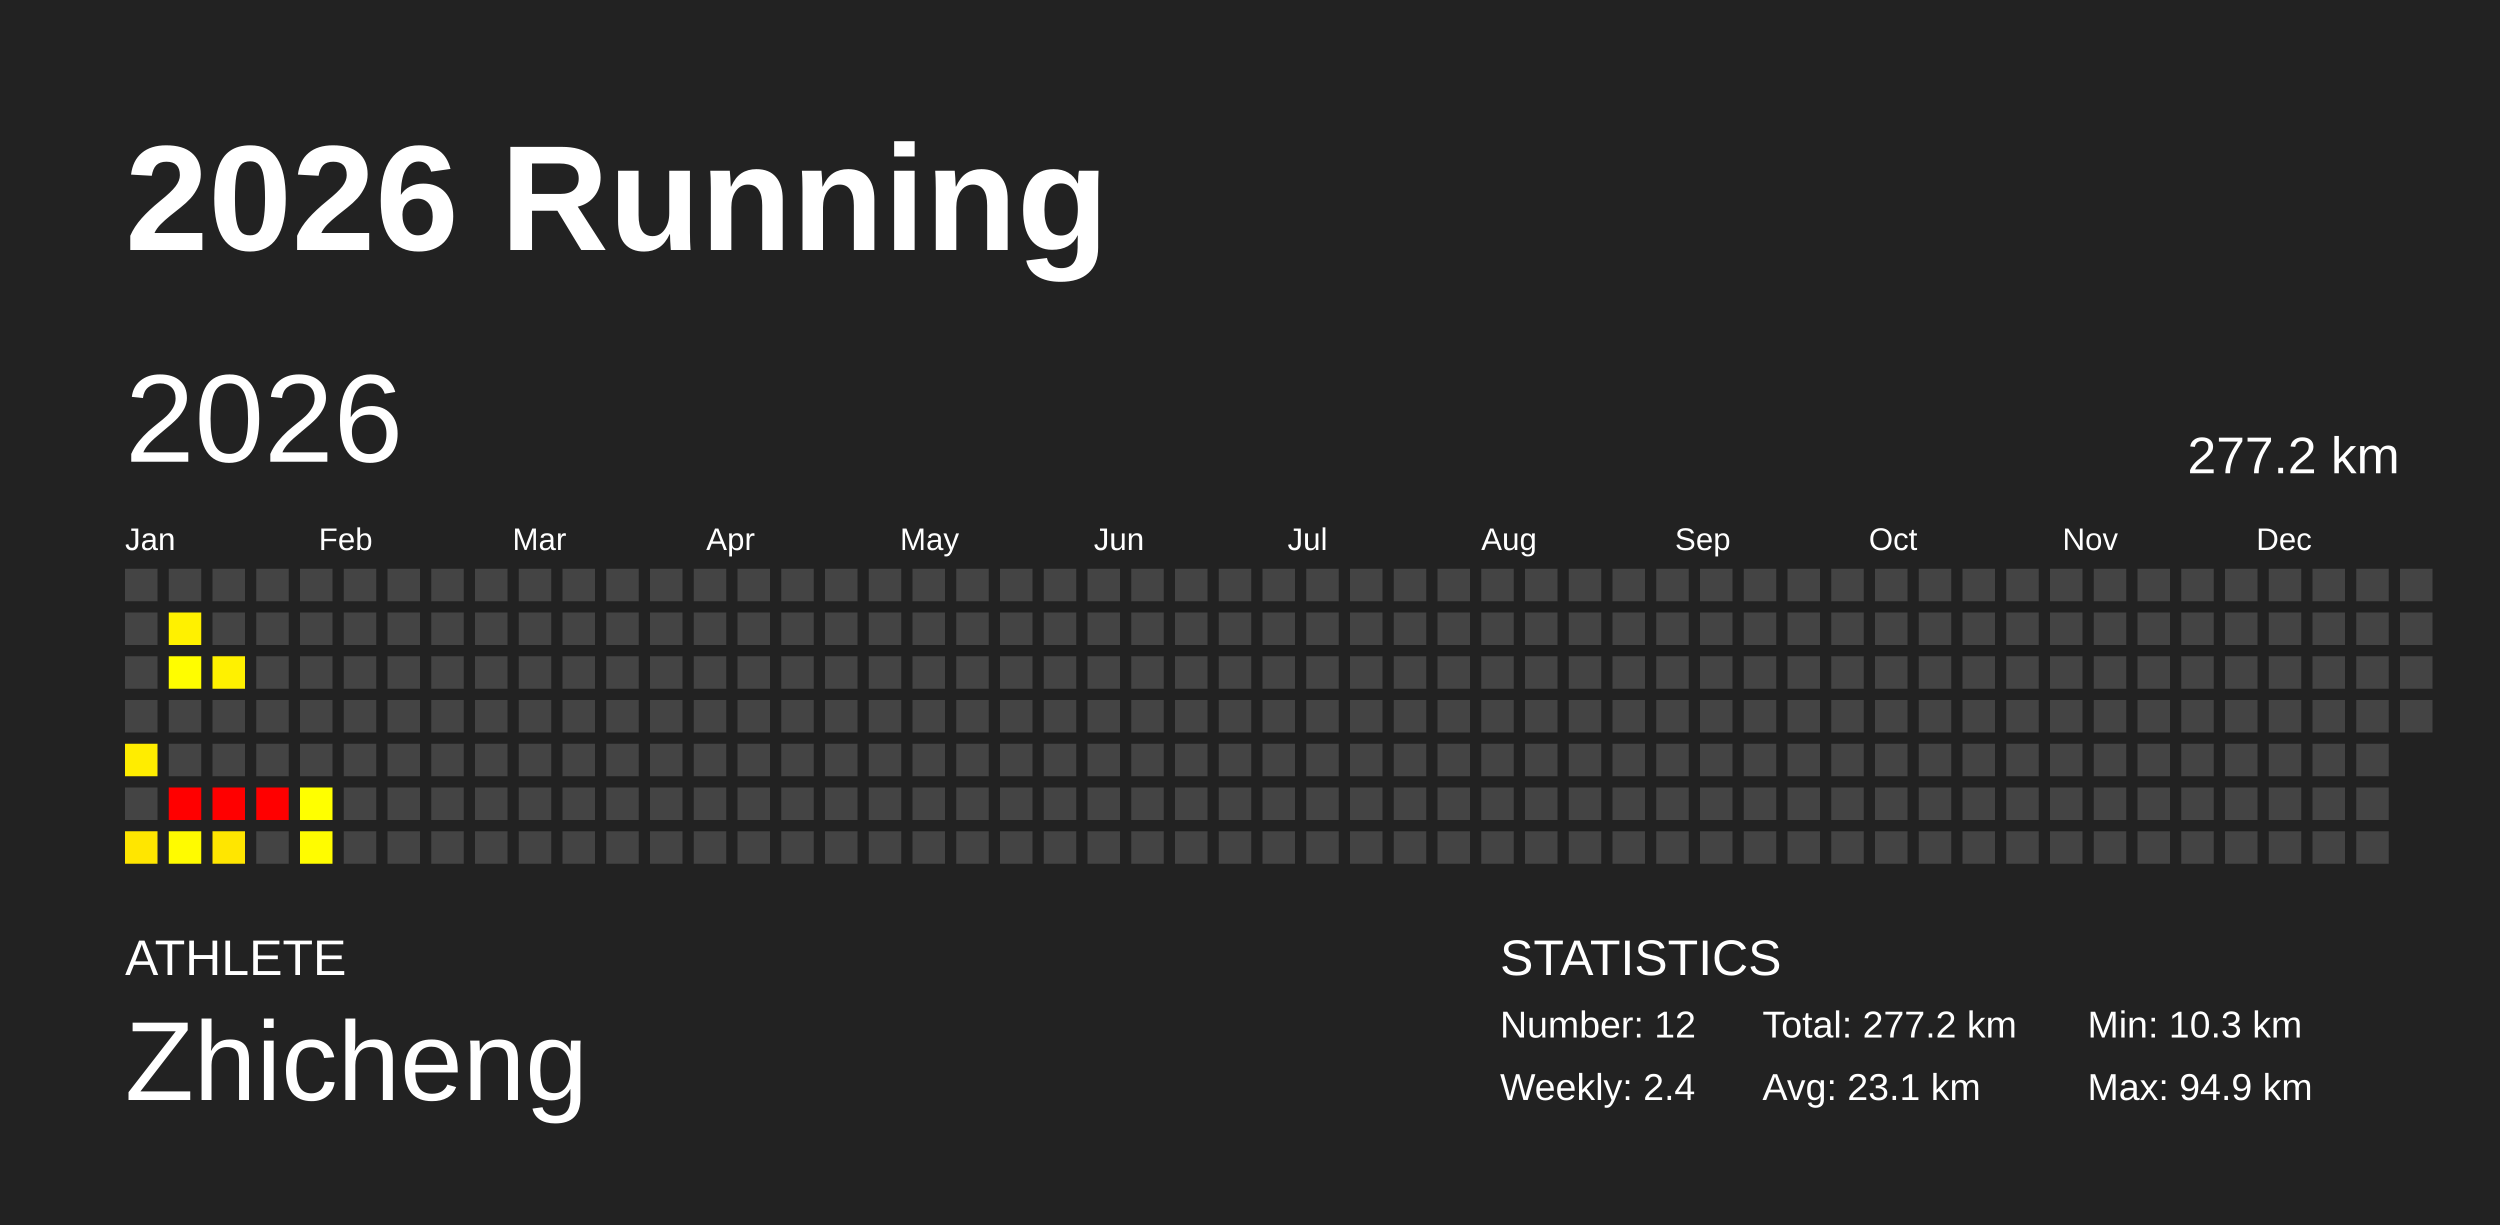
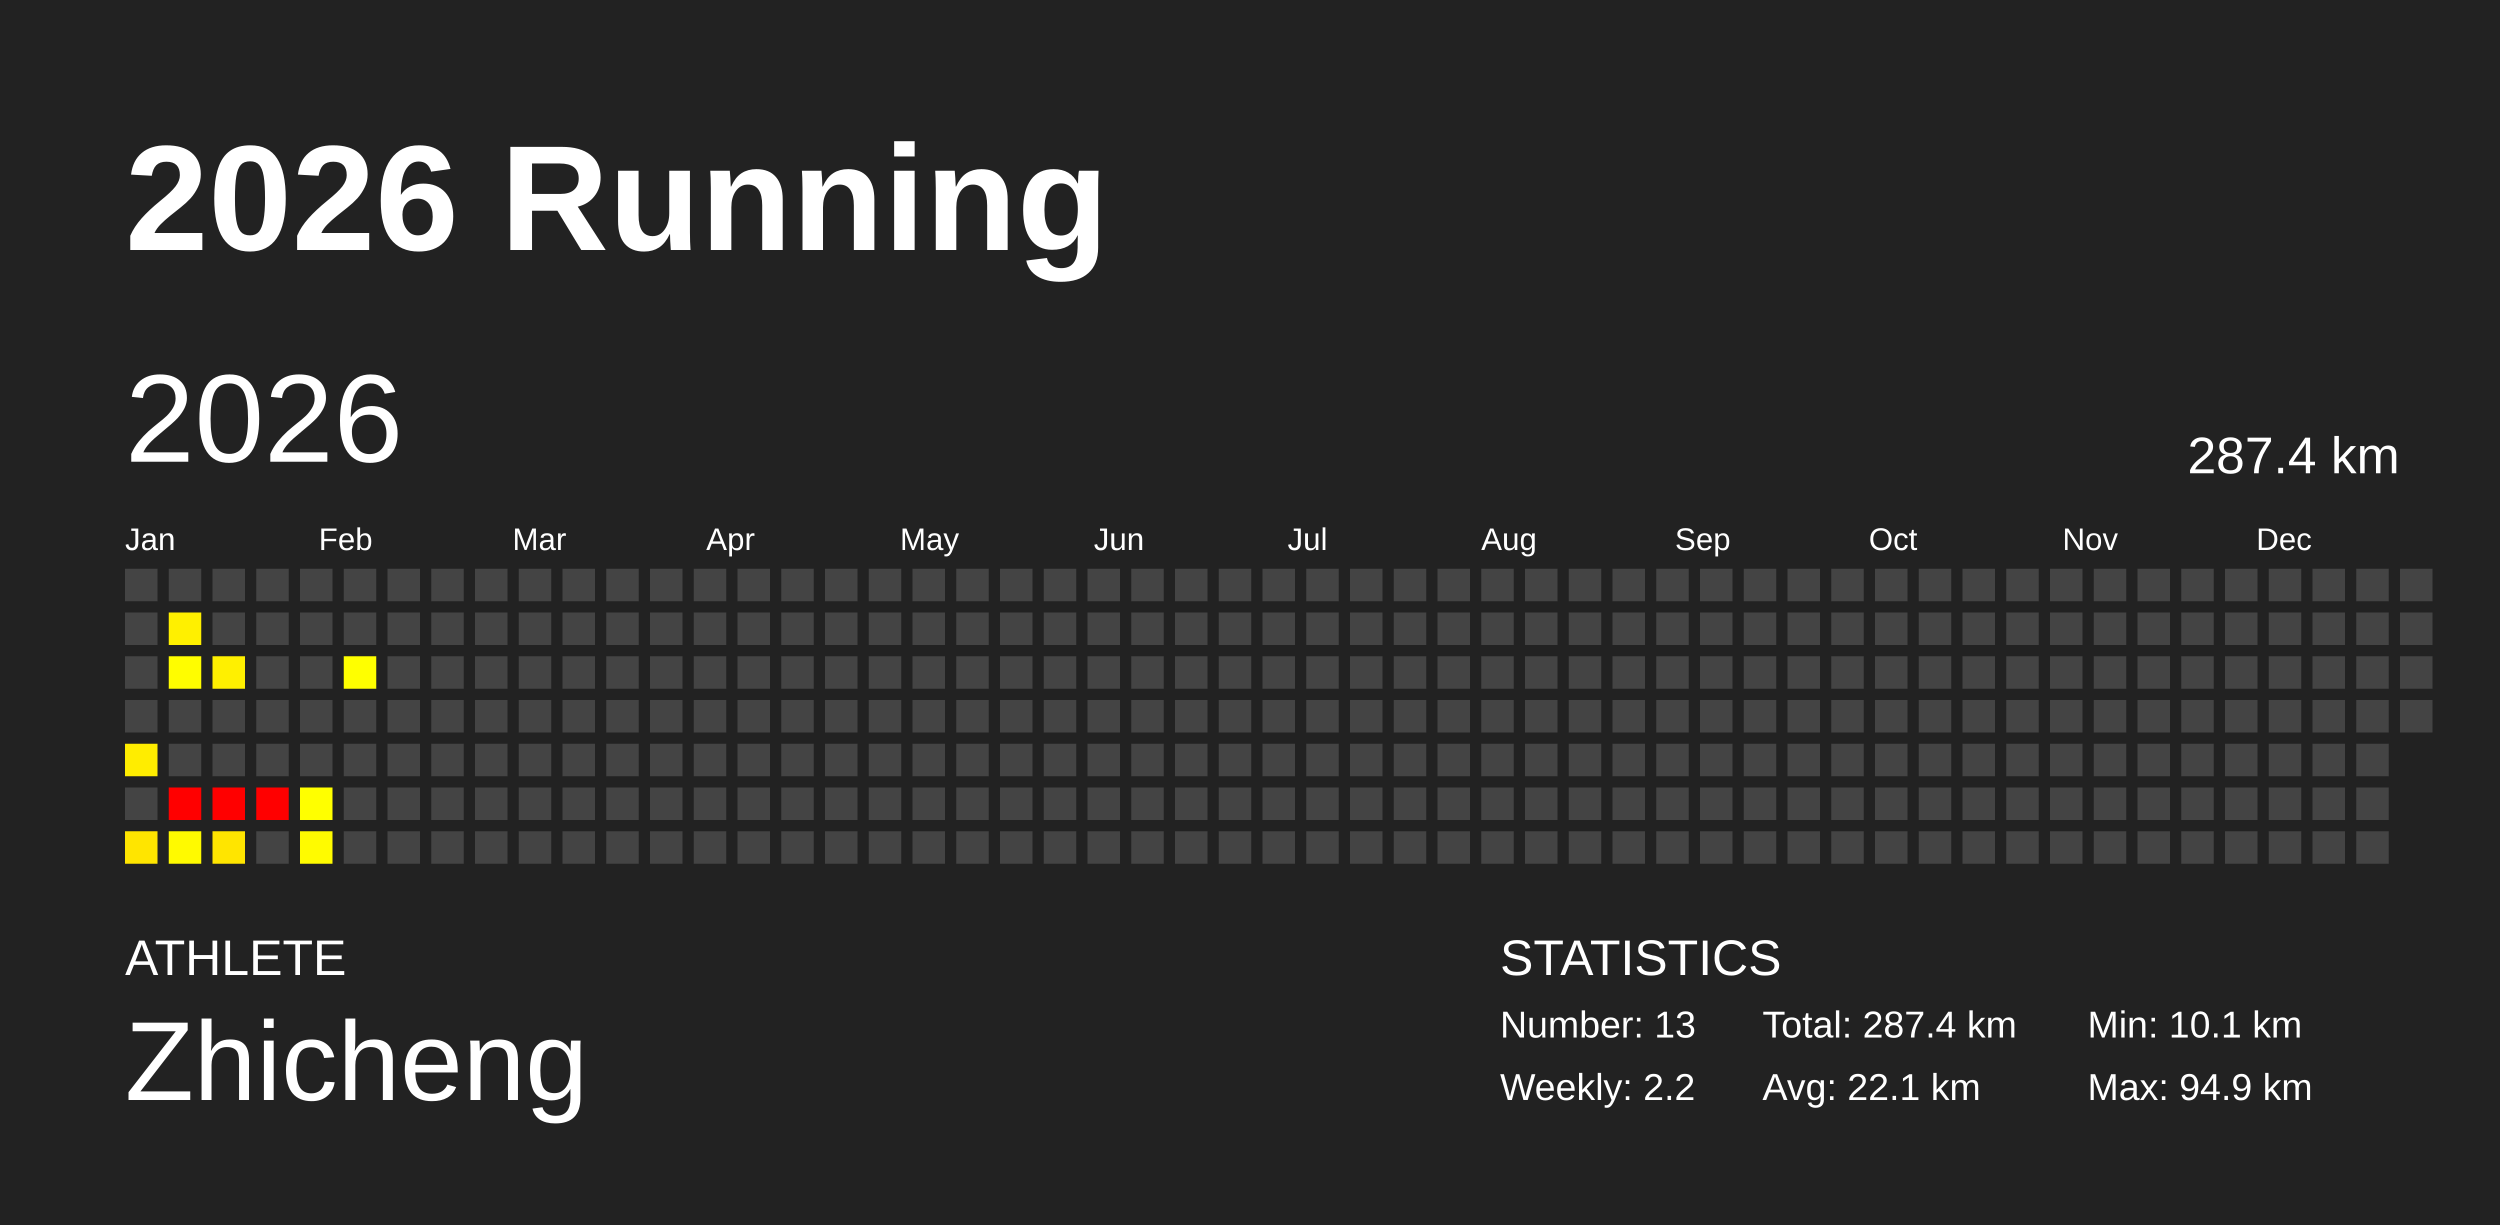
<svg xmlns="http://www.w3.org/2000/svg" baseProfile="full" height="98mm" version="1.1" viewBox="0,0,200,98" width="200mm">
  <defs />
  <rect fill="#222222" height="98" width="200" x="0" y="0" />
  <text fill="#FFFFFF" style="font-size:12px; font-family:Arial; font-weight:bold;" x="10" y="20">2026 Running</text>
  <text fill="#FFFFFF" style="font-size:4px; font-family:Arial" x="10" y="78">ATHLETE</text>
  <text fill="#FFFFFF" style="font-size:9px; font-family:Arial" x="10" y="88">Zhicheng</text>
  <text fill="#FFFFFF" style="font-size:4px; font-family:Arial" x="120" y="78">STATISTICS</text>
-   <text fill="#FFFFFF" style="font-size:3px; font-family:Arial" x="120" y="83">Number: 12</text>
-   <text fill="#FFFFFF" style="font-size:3px; font-family:Arial" x="120" y="88">Weekly: 2.4</text>
-   <text fill="#FFFFFF" style="font-size:3px; font-family:Arial" x="141" y="83">Total: 277.2 km</text>
-   <text fill="#FFFFFF" style="font-size:3px; font-family:Arial" x="141" y="88">Avg: 23.1 km</text>
-   <text fill="#FFFFFF" style="font-size:3px; font-family:Arial" x="167" y="83">Min: 10.3 km</text>
+   <text fill="#FFFFFF" style="font-size:3px; font-family:Arial" x="120" y="83">Number: 13</text>
+   <text fill="#FFFFFF" style="font-size:3px; font-family:Arial" x="120" y="88">Weekly: 2.2</text>
+   <text fill="#FFFFFF" style="font-size:3px; font-family:Arial" x="141" y="83">Total: 287.4 km</text>
+   <text fill="#FFFFFF" style="font-size:3px; font-family:Arial" x="141" y="88">Avg: 22.1 km</text>
+   <text fill="#FFFFFF" style="font-size:3px; font-family:Arial" x="167" y="83">Min: 10.1 km</text>
  <text fill="#FFFFFF" style="font-size:3px; font-family:Arial" x="167" y="88">Max: 94.9 km</text>
  <text dominant-baseline="hanging" fill="#FFFFFF" style="font-size:10.0px; font-family:Arial;" x="10" y="30">2026</text>
-   <text dominant-baseline="hanging" fill="#FFFFFF" style="font-size:4.125px; font-family:Arial;" x="175" y="35">277.2 km</text>
+   <text dominant-baseline="hanging" fill="#FFFFFF" style="font-size:4.125px; font-family:Arial;" x="175" y="35">287.4 km</text>
  <text fill="#FFFFFF" style="font-size:2.5px; font-family:Arial" x="10.0" y="44">Jan</text>
  <text fill="#FFFFFF" style="font-size:2.5px; font-family:Arial" x="25.5" y="44">Feb</text>
  <text fill="#FFFFFF" style="font-size:2.5px; font-family:Arial" x="41.0" y="44">Mar</text>
  <text fill="#FFFFFF" style="font-size:2.5px; font-family:Arial" x="56.5" y="44">Apr</text>
  <text fill="#FFFFFF" style="font-size:2.5px; font-family:Arial" x="72.0" y="44">May</text>
  <text fill="#FFFFFF" style="font-size:2.5px; font-family:Arial" x="87.5" y="44">Jun</text>
  <text fill="#FFFFFF" style="font-size:2.5px; font-family:Arial" x="103.0" y="44">Jul</text>
  <text fill="#FFFFFF" style="font-size:2.5px; font-family:Arial" x="118.5" y="44">Aug</text>
  <text fill="#FFFFFF" style="font-size:2.5px; font-family:Arial" x="134.0" y="44">Sep</text>
  <text fill="#FFFFFF" style="font-size:2.5px; font-family:Arial" x="149.5" y="44">Oct</text>
  <text fill="#FFFFFF" style="font-size:2.5px; font-family:Arial" x="165.0" y="44">Nov</text>
  <text fill="#FFFFFF" style="font-size:2.5px; font-family:Arial" x="180.5" y="44">Dec</text>
  <rect fill="#444444" height="2.6" width="2.6" x="10.0" y="45.5" />
  <rect fill="#444444" height="2.6" width="2.6" x="10.0" y="49.0" />
  <rect fill="#444444" height="2.6" width="2.6" x="10.0" y="52.5" />
  <rect fill="#444444" height="2.6" width="2.6" x="10.0" y="56.0" />
  <rect fill="#ffed00" height="2.6" width="2.6" x="10.0" y="59.5" />
  <rect fill="#444444" height="2.6" width="2.6" x="10.0" y="63.0" />
-   <rect fill="#ffe600" height="2.6" width="2.6" x="10.0" y="66.5" />
+   <rect fill="#ffe500" height="2.6" width="2.6" x="10.0" y="66.5" />
  <rect fill="#444444" height="2.6" width="2.6" x="13.5" y="45.5" />
-   <rect fill="#fff100" height="2.6" width="2.6" x="13.5" y="49.0" />
+   <rect fill="#fff000" height="2.6" width="2.6" x="13.5" y="49.0" />
  <rect fill="#fffd00" height="2.6" width="2.6" x="13.5" y="52.5" />
  <rect fill="#444444" height="2.6" width="2.6" x="13.5" y="56.0" />
  <rect fill="#444444" height="2.6" width="2.6" x="13.5" y="59.5" />
  <rect fill="red" height="2.6" width="2.6" x="13.5" y="63.0" />
-   <rect fill="#fffb00" height="2.6" width="2.6" x="13.5" y="66.5" />
+   <rect fill="#fffa00" height="2.6" width="2.6" x="13.5" y="66.5" />
  <rect fill="#444444" height="2.6" width="2.6" x="17.0" y="45.5" />
  <rect fill="#444444" height="2.6" width="2.6" x="17.0" y="49.0" />
-   <rect fill="#fff100" height="2.6" width="2.6" x="17.0" y="52.5" />
+   <rect fill="#fff000" height="2.6" width="2.6" x="17.0" y="52.5" />
  <rect fill="#444444" height="2.6" width="2.6" x="17.0" y="56.0" />
  <rect fill="#444444" height="2.6" width="2.6" x="17.0" y="59.5" />
  <rect fill="red" height="2.6" width="2.6" x="17.0" y="63.0" />
-   <rect fill="#ffe600" height="2.6" width="2.6" x="17.0" y="66.5" />
+   <rect fill="#ffe500" height="2.6" width="2.6" x="17.0" y="66.5" />
  <rect fill="#444444" height="2.6" width="2.6" x="20.5" y="45.5" />
  <rect fill="#444444" height="2.6" width="2.6" x="20.5" y="49.0" />
  <rect fill="#444444" height="2.6" width="2.6" x="20.5" y="52.5" />
  <rect fill="#444444" height="2.6" width="2.6" x="20.5" y="56.0" />
  <rect fill="#444444" height="2.6" width="2.6" x="20.5" y="59.5" />
  <rect fill="red" height="2.6" width="2.6" x="20.5" y="63.0" />
  <rect fill="#444444" height="2.6" width="2.6" x="20.5" y="66.5" />
  <rect fill="#444444" height="2.6" width="2.6" x="24.0" y="45.5" />
  <rect fill="#444444" height="2.6" width="2.6" x="24.0" y="49.0" />
  <rect fill="#444444" height="2.6" width="2.6" x="24.0" y="52.5" />
  <rect fill="#444444" height="2.6" width="2.6" x="24.0" y="56.0" />
  <rect fill="#444444" height="2.6" width="2.6" x="24.0" y="59.5" />
  <rect fill="#ffff00" height="2.6" width="2.6" x="24.0" y="63.0" />
-   <rect fill="#fffc00" height="2.6" width="2.6" x="24.0" y="66.5" />
+   <rect fill="#fffb00" height="2.6" width="2.6" x="24.0" y="66.5" />
  <rect fill="#444444" height="2.6" width="2.6" x="27.5" y="45.5" />
  <rect fill="#444444" height="2.6" width="2.6" x="27.5" y="49.0" />
-   <rect fill="#444444" height="2.6" width="2.6" x="27.5" y="52.5" />
+   <rect fill="#ffff00" height="2.6" width="2.6" x="27.5" y="52.5" />
  <rect fill="#444444" height="2.6" width="2.6" x="27.5" y="56.0" />
  <rect fill="#444444" height="2.6" width="2.6" x="27.5" y="59.5" />
  <rect fill="#444444" height="2.6" width="2.6" x="27.5" y="63.0" />
  <rect fill="#444444" height="2.6" width="2.6" x="27.5" y="66.5" />
  <rect fill="#444444" height="2.6" width="2.6" x="31.0" y="45.5" />
  <rect fill="#444444" height="2.6" width="2.6" x="31.0" y="49.0" />
  <rect fill="#444444" height="2.6" width="2.6" x="31.0" y="52.5" />
  <rect fill="#444444" height="2.6" width="2.6" x="31.0" y="56.0" />
  <rect fill="#444444" height="2.6" width="2.6" x="31.0" y="59.5" />
  <rect fill="#444444" height="2.6" width="2.6" x="31.0" y="63.0" />
  <rect fill="#444444" height="2.6" width="2.6" x="31.0" y="66.5" />
  <rect fill="#444444" height="2.6" width="2.6" x="34.5" y="45.5" />
  <rect fill="#444444" height="2.6" width="2.6" x="34.5" y="49.0" />
  <rect fill="#444444" height="2.6" width="2.6" x="34.5" y="52.5" />
  <rect fill="#444444" height="2.6" width="2.6" x="34.5" y="56.0" />
  <rect fill="#444444" height="2.6" width="2.6" x="34.5" y="59.5" />
  <rect fill="#444444" height="2.6" width="2.6" x="34.5" y="63.0" />
  <rect fill="#444444" height="2.6" width="2.6" x="34.5" y="66.5" />
  <rect fill="#444444" height="2.6" width="2.6" x="38.0" y="45.5" />
  <rect fill="#444444" height="2.6" width="2.6" x="38.0" y="49.0" />
  <rect fill="#444444" height="2.6" width="2.6" x="38.0" y="52.5" />
  <rect fill="#444444" height="2.6" width="2.6" x="38.0" y="56.0" />
  <rect fill="#444444" height="2.6" width="2.6" x="38.0" y="59.5" />
  <rect fill="#444444" height="2.6" width="2.6" x="38.0" y="63.0" />
  <rect fill="#444444" height="2.6" width="2.6" x="38.0" y="66.5" />
  <rect fill="#444444" height="2.6" width="2.6" x="41.5" y="45.5" />
  <rect fill="#444444" height="2.6" width="2.6" x="41.5" y="49.0" />
  <rect fill="#444444" height="2.6" width="2.6" x="41.5" y="52.5" />
  <rect fill="#444444" height="2.6" width="2.6" x="41.5" y="56.0" />
  <rect fill="#444444" height="2.6" width="2.6" x="41.5" y="59.5" />
  <rect fill="#444444" height="2.6" width="2.6" x="41.5" y="63.0" />
  <rect fill="#444444" height="2.6" width="2.6" x="41.5" y="66.5" />
  <rect fill="#444444" height="2.6" width="2.6" x="45.0" y="45.5" />
  <rect fill="#444444" height="2.6" width="2.6" x="45.0" y="49.0" />
  <rect fill="#444444" height="2.6" width="2.6" x="45.0" y="52.5" />
  <rect fill="#444444" height="2.6" width="2.6" x="45.0" y="56.0" />
  <rect fill="#444444" height="2.6" width="2.6" x="45.0" y="59.5" />
  <rect fill="#444444" height="2.6" width="2.6" x="45.0" y="63.0" />
  <rect fill="#444444" height="2.6" width="2.6" x="45.0" y="66.5" />
  <rect fill="#444444" height="2.6" width="2.6" x="48.5" y="45.5" />
  <rect fill="#444444" height="2.6" width="2.6" x="48.5" y="49.0" />
  <rect fill="#444444" height="2.6" width="2.6" x="48.5" y="52.5" />
  <rect fill="#444444" height="2.6" width="2.6" x="48.5" y="56.0" />
  <rect fill="#444444" height="2.6" width="2.6" x="48.5" y="59.5" />
  <rect fill="#444444" height="2.6" width="2.6" x="48.5" y="63.0" />
  <rect fill="#444444" height="2.6" width="2.6" x="48.5" y="66.5" />
  <rect fill="#444444" height="2.6" width="2.6" x="52.0" y="45.5" />
  <rect fill="#444444" height="2.6" width="2.6" x="52.0" y="49.0" />
  <rect fill="#444444" height="2.6" width="2.6" x="52.0" y="52.5" />
  <rect fill="#444444" height="2.6" width="2.6" x="52.0" y="56.0" />
  <rect fill="#444444" height="2.6" width="2.6" x="52.0" y="59.5" />
  <rect fill="#444444" height="2.6" width="2.6" x="52.0" y="63.0" />
  <rect fill="#444444" height="2.6" width="2.6" x="52.0" y="66.5" />
  <rect fill="#444444" height="2.6" width="2.6" x="55.5" y="45.5" />
  <rect fill="#444444" height="2.6" width="2.6" x="55.5" y="49.0" />
  <rect fill="#444444" height="2.6" width="2.6" x="55.5" y="52.5" />
  <rect fill="#444444" height="2.6" width="2.6" x="55.5" y="56.0" />
  <rect fill="#444444" height="2.6" width="2.6" x="55.5" y="59.5" />
  <rect fill="#444444" height="2.6" width="2.6" x="55.5" y="63.0" />
  <rect fill="#444444" height="2.6" width="2.6" x="55.5" y="66.5" />
  <rect fill="#444444" height="2.6" width="2.6" x="59.0" y="45.5" />
  <rect fill="#444444" height="2.6" width="2.6" x="59.0" y="49.0" />
  <rect fill="#444444" height="2.6" width="2.6" x="59.0" y="52.5" />
  <rect fill="#444444" height="2.6" width="2.6" x="59.0" y="56.0" />
  <rect fill="#444444" height="2.6" width="2.6" x="59.0" y="59.5" />
  <rect fill="#444444" height="2.6" width="2.6" x="59.0" y="63.0" />
  <rect fill="#444444" height="2.6" width="2.6" x="59.0" y="66.5" />
  <rect fill="#444444" height="2.6" width="2.6" x="62.5" y="45.5" />
  <rect fill="#444444" height="2.6" width="2.6" x="62.5" y="49.0" />
  <rect fill="#444444" height="2.6" width="2.6" x="62.5" y="52.5" />
  <rect fill="#444444" height="2.6" width="2.6" x="62.5" y="56.0" />
  <rect fill="#444444" height="2.6" width="2.6" x="62.5" y="59.5" />
  <rect fill="#444444" height="2.6" width="2.6" x="62.5" y="63.0" />
  <rect fill="#444444" height="2.6" width="2.6" x="62.5" y="66.5" />
  <rect fill="#444444" height="2.6" width="2.6" x="66.0" y="45.5" />
  <rect fill="#444444" height="2.6" width="2.6" x="66.0" y="49.0" />
  <rect fill="#444444" height="2.6" width="2.6" x="66.0" y="52.5" />
  <rect fill="#444444" height="2.6" width="2.6" x="66.0" y="56.0" />
  <rect fill="#444444" height="2.6" width="2.6" x="66.0" y="59.5" />
  <rect fill="#444444" height="2.6" width="2.6" x="66.0" y="63.0" />
  <rect fill="#444444" height="2.6" width="2.6" x="66.0" y="66.5" />
  <rect fill="#444444" height="2.6" width="2.6" x="69.5" y="45.5" />
  <rect fill="#444444" height="2.6" width="2.6" x="69.5" y="49.0" />
  <rect fill="#444444" height="2.6" width="2.6" x="69.5" y="52.5" />
  <rect fill="#444444" height="2.6" width="2.6" x="69.5" y="56.0" />
  <rect fill="#444444" height="2.6" width="2.6" x="69.5" y="59.5" />
  <rect fill="#444444" height="2.6" width="2.6" x="69.5" y="63.0" />
  <rect fill="#444444" height="2.6" width="2.6" x="69.5" y="66.5" />
  <rect fill="#444444" height="2.6" width="2.6" x="73.0" y="45.5" />
  <rect fill="#444444" height="2.6" width="2.6" x="73.0" y="49.0" />
  <rect fill="#444444" height="2.6" width="2.6" x="73.0" y="52.5" />
  <rect fill="#444444" height="2.6" width="2.6" x="73.0" y="56.0" />
  <rect fill="#444444" height="2.6" width="2.6" x="73.0" y="59.5" />
  <rect fill="#444444" height="2.6" width="2.6" x="73.0" y="63.0" />
  <rect fill="#444444" height="2.6" width="2.6" x="73.0" y="66.5" />
  <rect fill="#444444" height="2.6" width="2.6" x="76.5" y="45.5" />
  <rect fill="#444444" height="2.6" width="2.6" x="76.5" y="49.0" />
  <rect fill="#444444" height="2.6" width="2.6" x="76.5" y="52.5" />
  <rect fill="#444444" height="2.6" width="2.6" x="76.5" y="56.0" />
  <rect fill="#444444" height="2.6" width="2.6" x="76.5" y="59.5" />
  <rect fill="#444444" height="2.6" width="2.6" x="76.5" y="63.0" />
  <rect fill="#444444" height="2.6" width="2.6" x="76.5" y="66.5" />
  <rect fill="#444444" height="2.6" width="2.6" x="80.0" y="45.5" />
  <rect fill="#444444" height="2.6" width="2.6" x="80.0" y="49.0" />
  <rect fill="#444444" height="2.6" width="2.6" x="80.0" y="52.5" />
  <rect fill="#444444" height="2.6" width="2.6" x="80.0" y="56.0" />
  <rect fill="#444444" height="2.6" width="2.6" x="80.0" y="59.5" />
  <rect fill="#444444" height="2.6" width="2.6" x="80.0" y="63.0" />
  <rect fill="#444444" height="2.6" width="2.6" x="80.0" y="66.5" />
  <rect fill="#444444" height="2.6" width="2.6" x="83.5" y="45.5" />
  <rect fill="#444444" height="2.6" width="2.6" x="83.5" y="49.0" />
  <rect fill="#444444" height="2.6" width="2.6" x="83.5" y="52.5" />
  <rect fill="#444444" height="2.6" width="2.6" x="83.5" y="56.0" />
  <rect fill="#444444" height="2.6" width="2.6" x="83.5" y="59.5" />
  <rect fill="#444444" height="2.6" width="2.6" x="83.5" y="63.0" />
  <rect fill="#444444" height="2.6" width="2.6" x="83.5" y="66.5" />
  <rect fill="#444444" height="2.6" width="2.6" x="87.0" y="45.5" />
  <rect fill="#444444" height="2.6" width="2.6" x="87.0" y="49.0" />
  <rect fill="#444444" height="2.6" width="2.6" x="87.0" y="52.5" />
  <rect fill="#444444" height="2.6" width="2.6" x="87.0" y="56.0" />
  <rect fill="#444444" height="2.6" width="2.6" x="87.0" y="59.5" />
  <rect fill="#444444" height="2.6" width="2.6" x="87.0" y="63.0" />
  <rect fill="#444444" height="2.6" width="2.6" x="87.0" y="66.5" />
  <rect fill="#444444" height="2.6" width="2.6" x="90.5" y="45.5" />
  <rect fill="#444444" height="2.6" width="2.6" x="90.5" y="49.0" />
  <rect fill="#444444" height="2.6" width="2.6" x="90.5" y="52.5" />
  <rect fill="#444444" height="2.6" width="2.6" x="90.5" y="56.0" />
  <rect fill="#444444" height="2.6" width="2.6" x="90.5" y="59.5" />
  <rect fill="#444444" height="2.6" width="2.6" x="90.5" y="63.0" />
  <rect fill="#444444" height="2.6" width="2.6" x="90.5" y="66.5" />
  <rect fill="#444444" height="2.6" width="2.6" x="94.0" y="45.5" />
  <rect fill="#444444" height="2.6" width="2.6" x="94.0" y="49.0" />
  <rect fill="#444444" height="2.6" width="2.6" x="94.0" y="52.5" />
  <rect fill="#444444" height="2.6" width="2.6" x="94.0" y="56.0" />
  <rect fill="#444444" height="2.6" width="2.6" x="94.0" y="59.5" />
  <rect fill="#444444" height="2.6" width="2.6" x="94.0" y="63.0" />
  <rect fill="#444444" height="2.6" width="2.6" x="94.0" y="66.5" />
  <rect fill="#444444" height="2.6" width="2.6" x="97.5" y="45.5" />
  <rect fill="#444444" height="2.6" width="2.6" x="97.5" y="49.0" />
  <rect fill="#444444" height="2.6" width="2.6" x="97.5" y="52.5" />
  <rect fill="#444444" height="2.6" width="2.6" x="97.5" y="56.0" />
  <rect fill="#444444" height="2.6" width="2.6" x="97.5" y="59.5" />
  <rect fill="#444444" height="2.6" width="2.6" x="97.5" y="63.0" />
  <rect fill="#444444" height="2.6" width="2.6" x="97.5" y="66.5" />
  <rect fill="#444444" height="2.6" width="2.6" x="101.0" y="45.5" />
  <rect fill="#444444" height="2.6" width="2.6" x="101.0" y="49.0" />
  <rect fill="#444444" height="2.6" width="2.6" x="101.0" y="52.5" />
  <rect fill="#444444" height="2.6" width="2.6" x="101.0" y="56.0" />
  <rect fill="#444444" height="2.6" width="2.6" x="101.0" y="59.5" />
  <rect fill="#444444" height="2.6" width="2.6" x="101.0" y="63.0" />
  <rect fill="#444444" height="2.6" width="2.6" x="101.0" y="66.5" />
  <rect fill="#444444" height="2.6" width="2.6" x="104.5" y="45.5" />
  <rect fill="#444444" height="2.6" width="2.6" x="104.5" y="49.0" />
  <rect fill="#444444" height="2.6" width="2.6" x="104.5" y="52.5" />
  <rect fill="#444444" height="2.6" width="2.6" x="104.5" y="56.0" />
  <rect fill="#444444" height="2.6" width="2.6" x="104.5" y="59.5" />
  <rect fill="#444444" height="2.6" width="2.6" x="104.5" y="63.0" />
  <rect fill="#444444" height="2.6" width="2.6" x="104.5" y="66.5" />
  <rect fill="#444444" height="2.6" width="2.6" x="108.0" y="45.5" />
  <rect fill="#444444" height="2.6" width="2.6" x="108.0" y="49.0" />
  <rect fill="#444444" height="2.6" width="2.6" x="108.0" y="52.5" />
  <rect fill="#444444" height="2.6" width="2.6" x="108.0" y="56.0" />
  <rect fill="#444444" height="2.6" width="2.6" x="108.0" y="59.5" />
  <rect fill="#444444" height="2.6" width="2.6" x="108.0" y="63.0" />
  <rect fill="#444444" height="2.6" width="2.6" x="108.0" y="66.5" />
  <rect fill="#444444" height="2.6" width="2.6" x="111.5" y="45.5" />
  <rect fill="#444444" height="2.6" width="2.6" x="111.5" y="49.0" />
  <rect fill="#444444" height="2.6" width="2.6" x="111.5" y="52.5" />
  <rect fill="#444444" height="2.6" width="2.6" x="111.5" y="56.0" />
  <rect fill="#444444" height="2.6" width="2.6" x="111.5" y="59.5" />
  <rect fill="#444444" height="2.6" width="2.6" x="111.5" y="63.0" />
  <rect fill="#444444" height="2.6" width="2.6" x="111.5" y="66.5" />
  <rect fill="#444444" height="2.6" width="2.6" x="115.0" y="45.5" />
  <rect fill="#444444" height="2.6" width="2.6" x="115.0" y="49.0" />
  <rect fill="#444444" height="2.6" width="2.6" x="115.0" y="52.5" />
  <rect fill="#444444" height="2.6" width="2.6" x="115.0" y="56.0" />
  <rect fill="#444444" height="2.6" width="2.6" x="115.0" y="59.5" />
  <rect fill="#444444" height="2.6" width="2.6" x="115.0" y="63.0" />
  <rect fill="#444444" height="2.6" width="2.6" x="115.0" y="66.5" />
  <rect fill="#444444" height="2.6" width="2.6" x="118.5" y="45.5" />
  <rect fill="#444444" height="2.6" width="2.6" x="118.5" y="49.0" />
  <rect fill="#444444" height="2.6" width="2.6" x="118.5" y="52.5" />
  <rect fill="#444444" height="2.6" width="2.6" x="118.5" y="56.0" />
  <rect fill="#444444" height="2.6" width="2.6" x="118.5" y="59.5" />
  <rect fill="#444444" height="2.6" width="2.6" x="118.5" y="63.0" />
  <rect fill="#444444" height="2.6" width="2.6" x="118.5" y="66.5" />
  <rect fill="#444444" height="2.6" width="2.6" x="122.0" y="45.5" />
  <rect fill="#444444" height="2.6" width="2.6" x="122.0" y="49.0" />
  <rect fill="#444444" height="2.6" width="2.6" x="122.0" y="52.5" />
  <rect fill="#444444" height="2.6" width="2.6" x="122.0" y="56.0" />
  <rect fill="#444444" height="2.6" width="2.6" x="122.0" y="59.5" />
  <rect fill="#444444" height="2.6" width="2.6" x="122.0" y="63.0" />
  <rect fill="#444444" height="2.6" width="2.6" x="122.0" y="66.5" />
  <rect fill="#444444" height="2.6" width="2.6" x="125.5" y="45.5" />
  <rect fill="#444444" height="2.6" width="2.6" x="125.5" y="49.0" />
  <rect fill="#444444" height="2.6" width="2.6" x="125.5" y="52.5" />
  <rect fill="#444444" height="2.6" width="2.6" x="125.5" y="56.0" />
  <rect fill="#444444" height="2.6" width="2.6" x="125.5" y="59.5" />
  <rect fill="#444444" height="2.6" width="2.6" x="125.5" y="63.0" />
  <rect fill="#444444" height="2.6" width="2.6" x="125.5" y="66.5" />
  <rect fill="#444444" height="2.6" width="2.6" x="129.0" y="45.5" />
  <rect fill="#444444" height="2.6" width="2.6" x="129.0" y="49.0" />
  <rect fill="#444444" height="2.6" width="2.6" x="129.0" y="52.5" />
  <rect fill="#444444" height="2.6" width="2.6" x="129.0" y="56.0" />
  <rect fill="#444444" height="2.6" width="2.6" x="129.0" y="59.5" />
  <rect fill="#444444" height="2.6" width="2.6" x="129.0" y="63.0" />
  <rect fill="#444444" height="2.6" width="2.6" x="129.0" y="66.5" />
  <rect fill="#444444" height="2.6" width="2.6" x="132.5" y="45.5" />
  <rect fill="#444444" height="2.6" width="2.6" x="132.5" y="49.0" />
  <rect fill="#444444" height="2.6" width="2.6" x="132.5" y="52.5" />
  <rect fill="#444444" height="2.6" width="2.6" x="132.5" y="56.0" />
  <rect fill="#444444" height="2.6" width="2.6" x="132.5" y="59.5" />
  <rect fill="#444444" height="2.6" width="2.6" x="132.5" y="63.0" />
  <rect fill="#444444" height="2.6" width="2.6" x="132.5" y="66.5" />
  <rect fill="#444444" height="2.6" width="2.6" x="136.0" y="45.5" />
  <rect fill="#444444" height="2.6" width="2.6" x="136.0" y="49.0" />
  <rect fill="#444444" height="2.6" width="2.6" x="136.0" y="52.5" />
  <rect fill="#444444" height="2.6" width="2.6" x="136.0" y="56.0" />
  <rect fill="#444444" height="2.6" width="2.6" x="136.0" y="59.5" />
  <rect fill="#444444" height="2.6" width="2.6" x="136.0" y="63.0" />
  <rect fill="#444444" height="2.6" width="2.6" x="136.0" y="66.5" />
  <rect fill="#444444" height="2.6" width="2.6" x="139.5" y="45.5" />
  <rect fill="#444444" height="2.6" width="2.6" x="139.5" y="49.0" />
  <rect fill="#444444" height="2.6" width="2.6" x="139.5" y="52.5" />
  <rect fill="#444444" height="2.6" width="2.6" x="139.5" y="56.0" />
  <rect fill="#444444" height="2.6" width="2.6" x="139.5" y="59.5" />
  <rect fill="#444444" height="2.6" width="2.6" x="139.5" y="63.0" />
  <rect fill="#444444" height="2.6" width="2.6" x="139.5" y="66.5" />
  <rect fill="#444444" height="2.6" width="2.6" x="143.0" y="45.5" />
  <rect fill="#444444" height="2.6" width="2.6" x="143.0" y="49.0" />
  <rect fill="#444444" height="2.6" width="2.6" x="143.0" y="52.5" />
  <rect fill="#444444" height="2.6" width="2.6" x="143.0" y="56.0" />
  <rect fill="#444444" height="2.6" width="2.6" x="143.0" y="59.5" />
  <rect fill="#444444" height="2.6" width="2.6" x="143.0" y="63.0" />
  <rect fill="#444444" height="2.6" width="2.6" x="143.0" y="66.5" />
  <rect fill="#444444" height="2.6" width="2.6" x="146.5" y="45.5" />
  <rect fill="#444444" height="2.6" width="2.6" x="146.5" y="49.0" />
  <rect fill="#444444" height="2.6" width="2.6" x="146.5" y="52.5" />
  <rect fill="#444444" height="2.6" width="2.6" x="146.5" y="56.0" />
  <rect fill="#444444" height="2.6" width="2.6" x="146.5" y="59.5" />
  <rect fill="#444444" height="2.6" width="2.6" x="146.5" y="63.0" />
  <rect fill="#444444" height="2.6" width="2.6" x="146.5" y="66.5" />
  <rect fill="#444444" height="2.6" width="2.6" x="150.0" y="45.5" />
  <rect fill="#444444" height="2.6" width="2.6" x="150.0" y="49.0" />
  <rect fill="#444444" height="2.6" width="2.6" x="150.0" y="52.5" />
  <rect fill="#444444" height="2.6" width="2.6" x="150.0" y="56.0" />
  <rect fill="#444444" height="2.6" width="2.6" x="150.0" y="59.5" />
  <rect fill="#444444" height="2.6" width="2.6" x="150.0" y="63.0" />
  <rect fill="#444444" height="2.6" width="2.6" x="150.0" y="66.5" />
  <rect fill="#444444" height="2.6" width="2.6" x="153.5" y="45.5" />
  <rect fill="#444444" height="2.6" width="2.6" x="153.5" y="49.0" />
  <rect fill="#444444" height="2.6" width="2.6" x="153.5" y="52.5" />
  <rect fill="#444444" height="2.6" width="2.6" x="153.5" y="56.0" />
  <rect fill="#444444" height="2.6" width="2.6" x="153.5" y="59.5" />
  <rect fill="#444444" height="2.6" width="2.6" x="153.5" y="63.0" />
  <rect fill="#444444" height="2.6" width="2.6" x="153.5" y="66.5" />
  <rect fill="#444444" height="2.6" width="2.6" x="157.0" y="45.5" />
  <rect fill="#444444" height="2.6" width="2.6" x="157.0" y="49.0" />
  <rect fill="#444444" height="2.6" width="2.6" x="157.0" y="52.5" />
  <rect fill="#444444" height="2.6" width="2.6" x="157.0" y="56.0" />
  <rect fill="#444444" height="2.6" width="2.6" x="157.0" y="59.5" />
  <rect fill="#444444" height="2.6" width="2.6" x="157.0" y="63.0" />
  <rect fill="#444444" height="2.6" width="2.6" x="157.0" y="66.5" />
  <rect fill="#444444" height="2.6" width="2.6" x="160.5" y="45.5" />
  <rect fill="#444444" height="2.6" width="2.6" x="160.5" y="49.0" />
  <rect fill="#444444" height="2.6" width="2.6" x="160.5" y="52.5" />
  <rect fill="#444444" height="2.6" width="2.6" x="160.5" y="56.0" />
  <rect fill="#444444" height="2.6" width="2.6" x="160.5" y="59.5" />
  <rect fill="#444444" height="2.6" width="2.6" x="160.5" y="63.0" />
  <rect fill="#444444" height="2.6" width="2.6" x="160.5" y="66.5" />
  <rect fill="#444444" height="2.6" width="2.6" x="164.0" y="45.5" />
  <rect fill="#444444" height="2.6" width="2.6" x="164.0" y="49.0" />
  <rect fill="#444444" height="2.6" width="2.6" x="164.0" y="52.5" />
  <rect fill="#444444" height="2.6" width="2.6" x="164.0" y="56.0" />
  <rect fill="#444444" height="2.6" width="2.6" x="164.0" y="59.5" />
  <rect fill="#444444" height="2.6" width="2.6" x="164.0" y="63.0" />
  <rect fill="#444444" height="2.6" width="2.6" x="164.0" y="66.5" />
  <rect fill="#444444" height="2.6" width="2.6" x="167.5" y="45.5" />
  <rect fill="#444444" height="2.6" width="2.6" x="167.5" y="49.0" />
  <rect fill="#444444" height="2.6" width="2.6" x="167.5" y="52.5" />
  <rect fill="#444444" height="2.6" width="2.6" x="167.5" y="56.0" />
  <rect fill="#444444" height="2.6" width="2.6" x="167.5" y="59.5" />
  <rect fill="#444444" height="2.6" width="2.6" x="167.5" y="63.0" />
  <rect fill="#444444" height="2.6" width="2.6" x="167.5" y="66.5" />
  <rect fill="#444444" height="2.6" width="2.6" x="171.0" y="45.5" />
  <rect fill="#444444" height="2.6" width="2.6" x="171.0" y="49.0" />
  <rect fill="#444444" height="2.6" width="2.6" x="171.0" y="52.5" />
  <rect fill="#444444" height="2.6" width="2.6" x="171.0" y="56.0" />
  <rect fill="#444444" height="2.6" width="2.6" x="171.0" y="59.5" />
  <rect fill="#444444" height="2.6" width="2.6" x="171.0" y="63.0" />
  <rect fill="#444444" height="2.6" width="2.6" x="171.0" y="66.5" />
  <rect fill="#444444" height="2.6" width="2.6" x="174.5" y="45.5" />
  <rect fill="#444444" height="2.6" width="2.6" x="174.5" y="49.0" />
  <rect fill="#444444" height="2.6" width="2.6" x="174.5" y="52.5" />
  <rect fill="#444444" height="2.6" width="2.6" x="174.5" y="56.0" />
  <rect fill="#444444" height="2.6" width="2.6" x="174.5" y="59.5" />
  <rect fill="#444444" height="2.6" width="2.6" x="174.5" y="63.0" />
  <rect fill="#444444" height="2.6" width="2.6" x="174.5" y="66.5" />
  <rect fill="#444444" height="2.6" width="2.6" x="178.0" y="45.5" />
  <rect fill="#444444" height="2.6" width="2.6" x="178.0" y="49.0" />
  <rect fill="#444444" height="2.6" width="2.6" x="178.0" y="52.5" />
  <rect fill="#444444" height="2.6" width="2.6" x="178.0" y="56.0" />
  <rect fill="#444444" height="2.6" width="2.6" x="178.0" y="59.5" />
  <rect fill="#444444" height="2.6" width="2.6" x="178.0" y="63.0" />
  <rect fill="#444444" height="2.6" width="2.6" x="178.0" y="66.5" />
  <rect fill="#444444" height="2.6" width="2.6" x="181.5" y="45.5" />
  <rect fill="#444444" height="2.6" width="2.6" x="181.5" y="49.0" />
  <rect fill="#444444" height="2.6" width="2.6" x="181.5" y="52.5" />
  <rect fill="#444444" height="2.6" width="2.6" x="181.5" y="56.0" />
  <rect fill="#444444" height="2.6" width="2.6" x="181.5" y="59.5" />
  <rect fill="#444444" height="2.6" width="2.6" x="181.5" y="63.0" />
  <rect fill="#444444" height="2.6" width="2.6" x="181.5" y="66.5" />
  <rect fill="#444444" height="2.6" width="2.6" x="185.0" y="45.5" />
  <rect fill="#444444" height="2.6" width="2.6" x="185.0" y="49.0" />
  <rect fill="#444444" height="2.6" width="2.6" x="185.0" y="52.5" />
  <rect fill="#444444" height="2.6" width="2.6" x="185.0" y="56.0" />
  <rect fill="#444444" height="2.6" width="2.6" x="185.0" y="59.5" />
  <rect fill="#444444" height="2.6" width="2.6" x="185.0" y="63.0" />
  <rect fill="#444444" height="2.6" width="2.6" x="185.0" y="66.5" />
  <rect fill="#444444" height="2.6" width="2.6" x="188.5" y="45.5" />
  <rect fill="#444444" height="2.6" width="2.6" x="188.5" y="49.0" />
  <rect fill="#444444" height="2.6" width="2.6" x="188.5" y="52.5" />
  <rect fill="#444444" height="2.6" width="2.6" x="188.5" y="56.0" />
  <rect fill="#444444" height="2.6" width="2.6" x="188.5" y="59.5" />
  <rect fill="#444444" height="2.6" width="2.6" x="188.5" y="63.0" />
  <rect fill="#444444" height="2.6" width="2.6" x="188.5" y="66.5" />
  <rect fill="#444444" height="2.6" width="2.6" x="192.0" y="45.5" />
  <rect fill="#444444" height="2.6" width="2.6" x="192.0" y="49.0" />
  <rect fill="#444444" height="2.6" width="2.6" x="192.0" y="52.5" />
  <rect fill="#444444" height="2.6" width="2.6" x="192.0" y="56.0" />
</svg>
